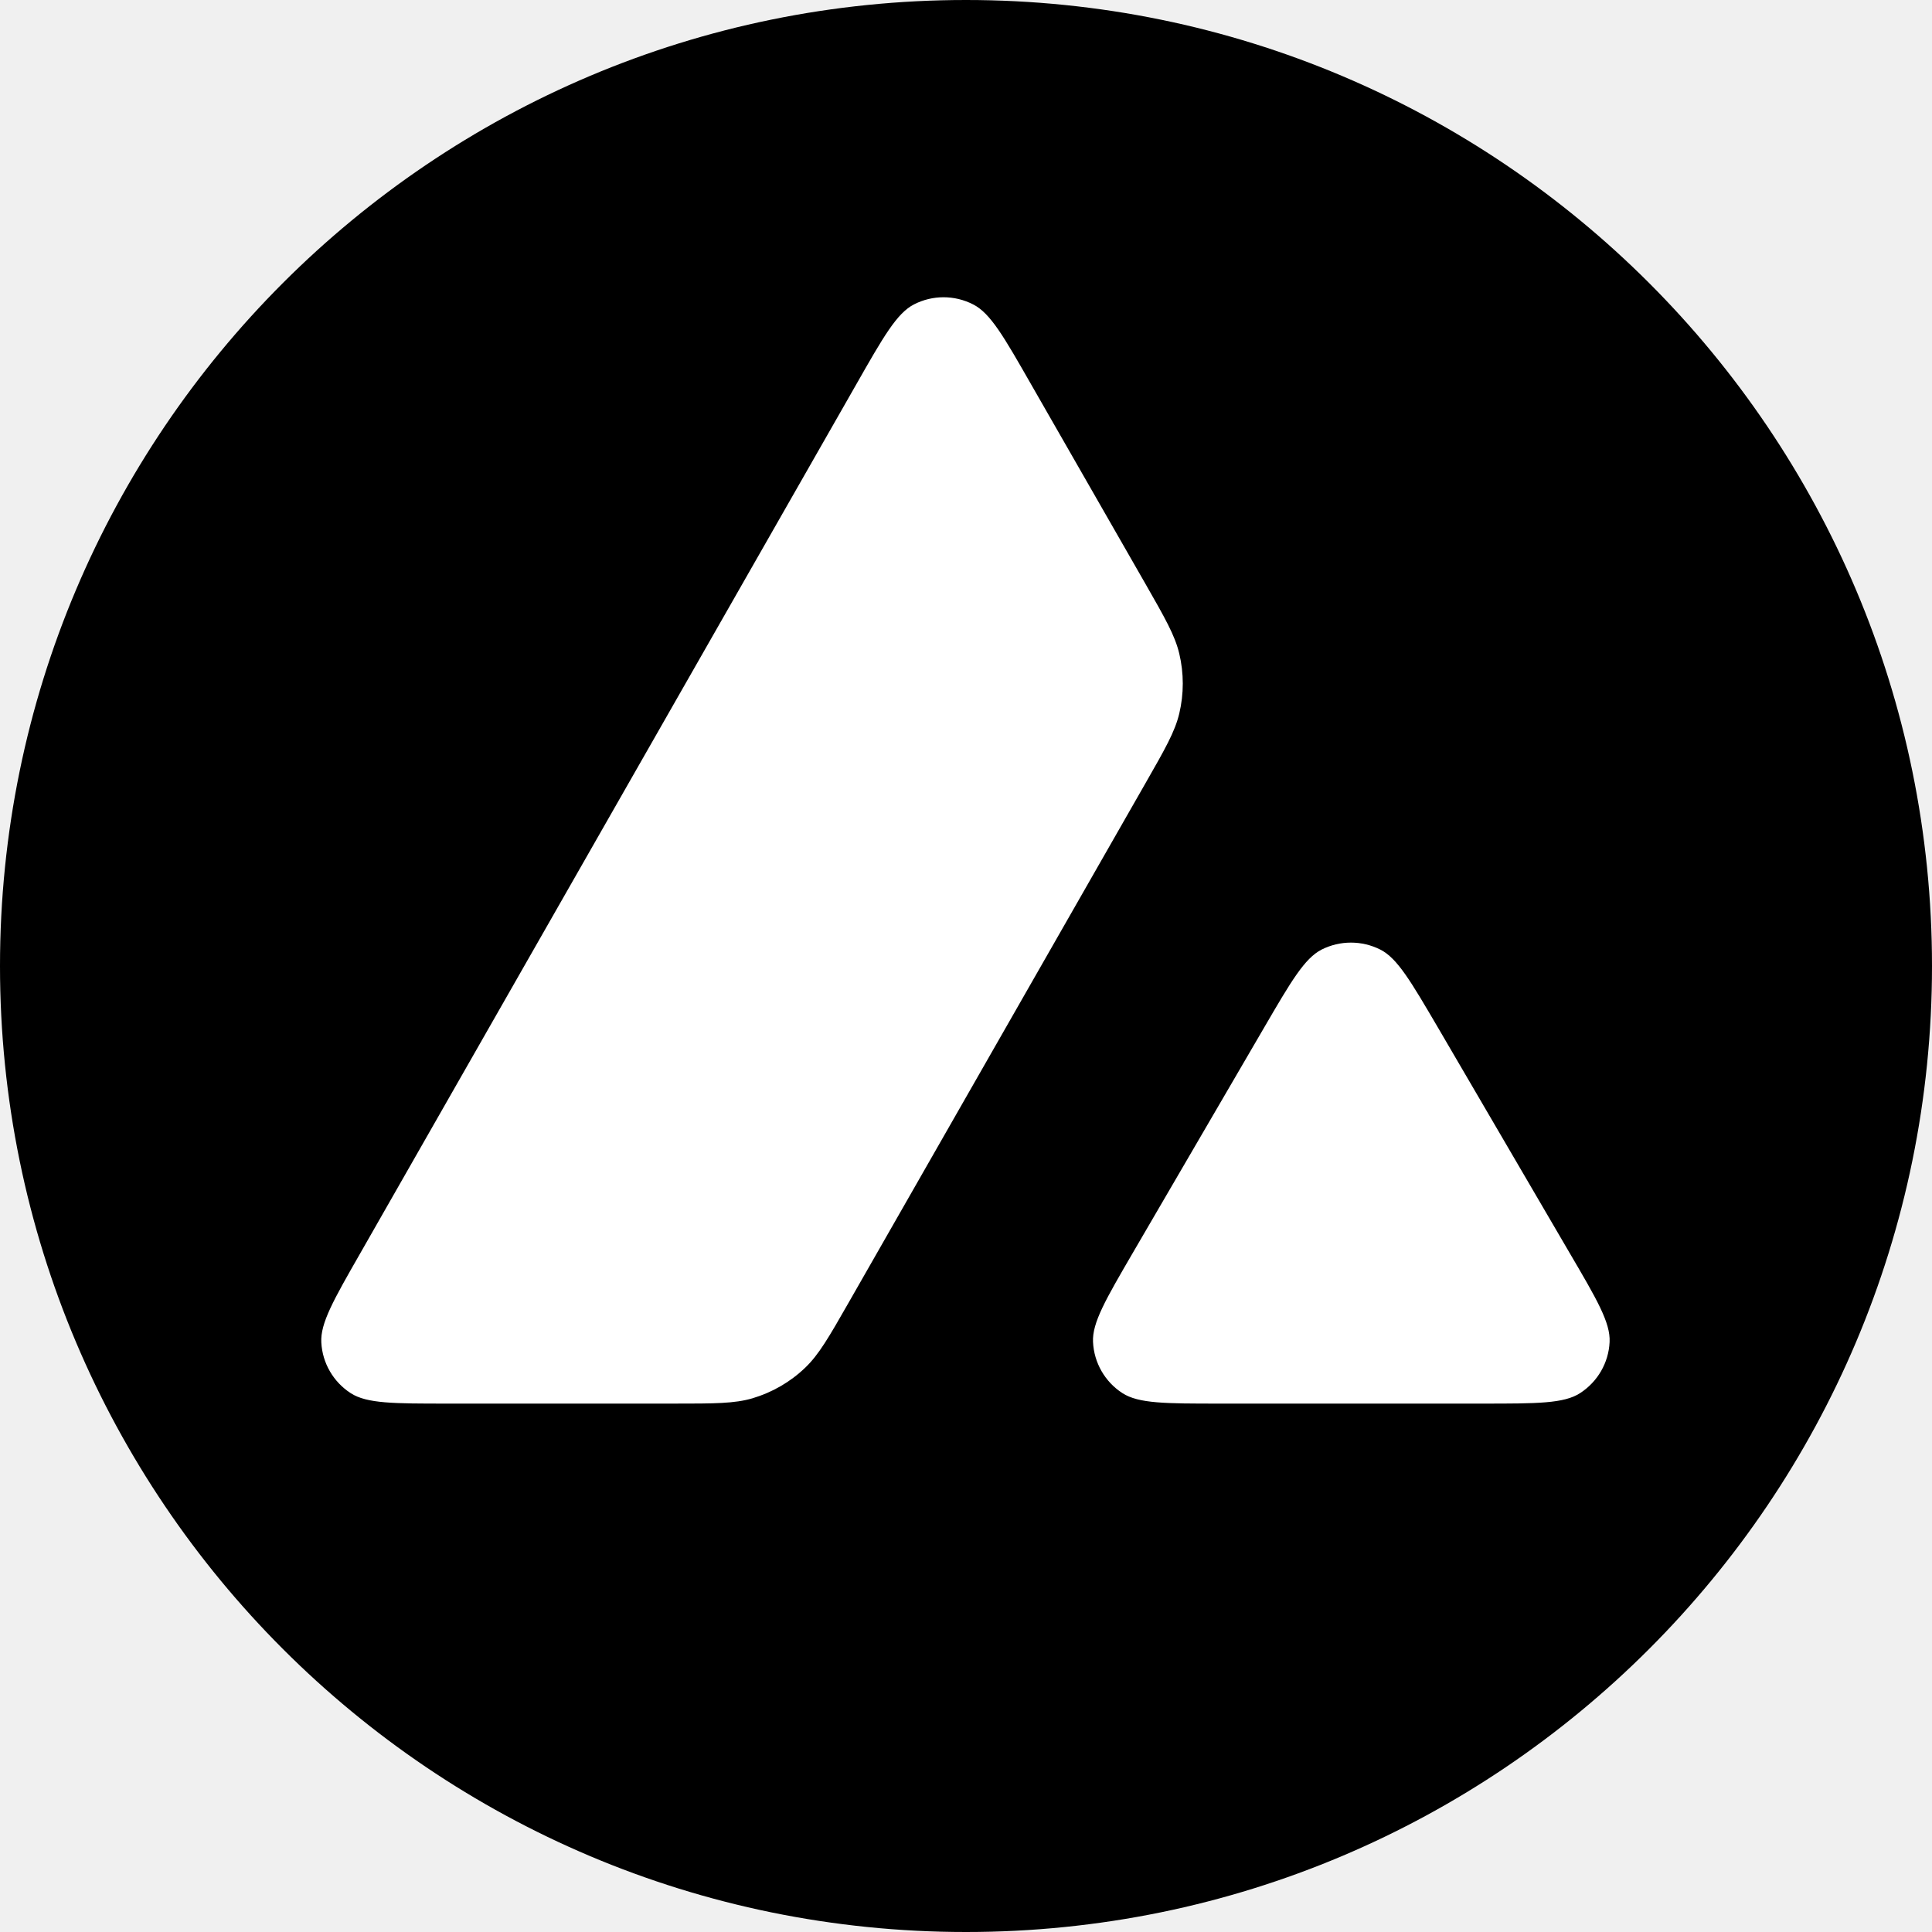
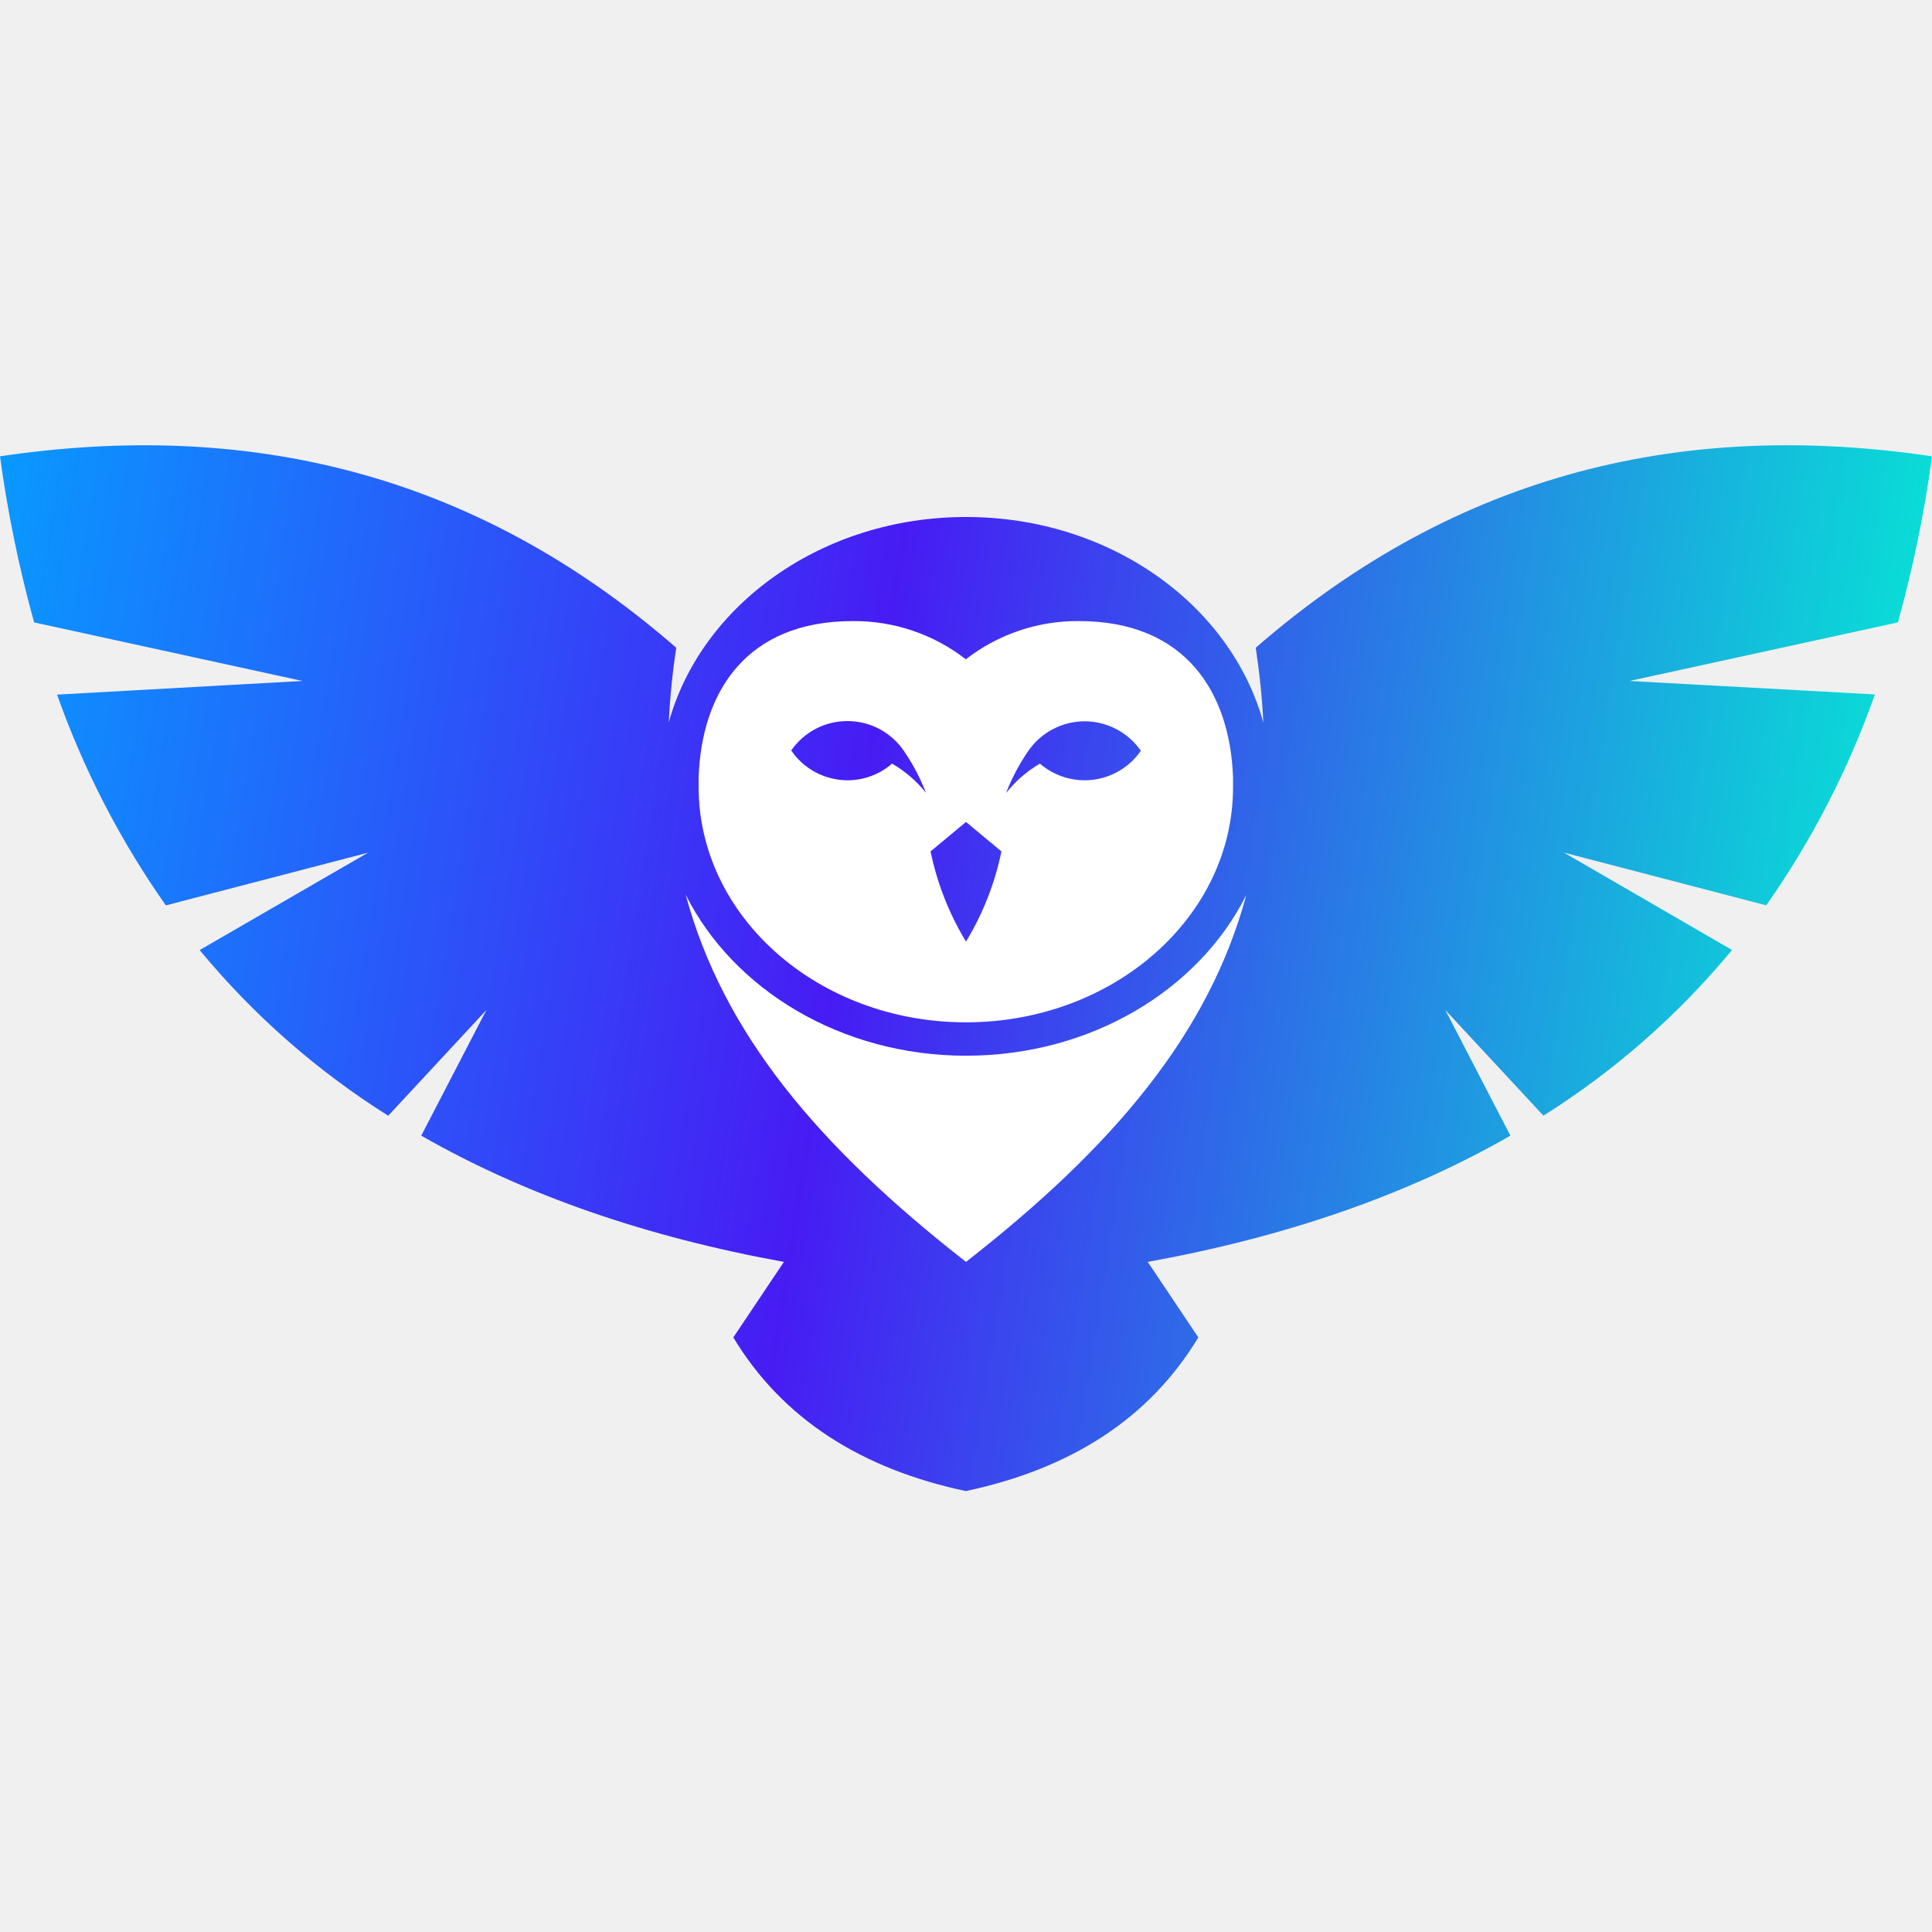
- <svg xmlns="http://www.w3.org/2000/svg" width="16" height="16" viewBox="0 0 16 16" fill="none">
-   <path d="M5.556 3.6L7.541 1.6L11.112 4.2L13.692 11.8L7.541 12.6L1.984 11.4L5.556 3.6Z" fill="white" />
-   <path fill-rule="evenodd" clip-rule="evenodd" d="M8 16C12.418 16 16 12.418 16 8C16 3.582 12.418 0 8 0C3.582 0 0 3.582 0 8C0 12.418 3.582 16 8 16ZM5.583 11.624H3.706C3.261 11.624 3.039 11.624 2.905 11.538C2.761 11.445 2.67 11.289 2.661 11.118C2.652 10.959 2.762 10.766 2.983 10.38L7.092 3.182C7.315 2.79 7.427 2.594 7.569 2.521C7.723 2.442 7.905 2.442 8.059 2.521C8.202 2.593 8.314 2.789 8.538 3.181L9.486 4.835C9.649 5.12 9.73 5.262 9.766 5.412C9.805 5.576 9.805 5.746 9.766 5.91C9.73 6.06 9.649 6.202 9.486 6.487L7.029 10.786C6.864 11.075 6.781 11.219 6.668 11.327C6.545 11.445 6.396 11.531 6.232 11.58C6.082 11.624 5.916 11.624 5.583 11.624ZM12.278 11.624H10.102C9.654 11.624 9.429 11.624 9.295 11.537C9.151 11.444 9.06 11.286 9.052 11.114C9.044 10.955 9.157 10.761 9.383 10.373L10.469 8.51C10.692 8.127 10.804 7.936 10.945 7.864C11.098 7.787 11.278 7.787 11.431 7.864C11.572 7.935 11.684 8.127 11.908 8.509L12.997 10.373C13.224 10.76 13.338 10.954 13.33 11.114C13.322 11.286 13.231 11.443 13.086 11.537C12.953 11.624 12.728 11.624 12.278 11.624Z" fill="black" />
+ <svg xmlns="http://www.w3.org/2000/svg" width="16" height="16" viewBox="0 0 32 32" fill="none">
+   <path d="M21 13.75C21 16.166 18.706 21.438 15.875 21.438C13.044 21.438 10.75 16.166 10.75 13.75C10.75 11.334 13.044 9.375 15.875 9.375C18.706 9.375 21 11.334 21 13.75Z" fill="white" />
+   <path fill-rule="evenodd" clip-rule="evenodd" d="M15.413 14.102C15.522 14.63 15.72 15.135 16 15.596C16.28 15.135 16.478 14.63 16.587 14.102L16 13.614L15.413 14.102ZM14.036 12.924C14.308 12.924 14.571 12.826 14.776 12.648C14.991 12.773 15.182 12.937 15.337 13.131C15.241 12.884 15.117 12.649 14.966 12.43C14.862 12.28 14.723 12.157 14.561 12.072C14.399 11.987 14.218 11.943 14.035 11.943C13.852 11.943 13.672 11.987 13.51 12.072C13.348 12.157 13.209 12.28 13.105 12.43C13.208 12.582 13.347 12.706 13.509 12.792C13.672 12.878 13.852 12.923 14.036 12.924V12.924ZM17.224 12.648C17.345 12.752 17.485 12.829 17.637 12.875C17.79 12.921 17.95 12.935 18.108 12.915C18.265 12.895 18.417 12.842 18.553 12.759C18.689 12.677 18.806 12.566 18.896 12.435C18.792 12.285 18.653 12.162 18.491 12.077C18.328 11.992 18.148 11.947 17.965 11.947C17.782 11.947 17.602 11.992 17.439 12.077C17.277 12.162 17.138 12.285 17.034 12.435C16.883 12.653 16.759 12.889 16.663 13.136C16.818 12.94 17.008 12.774 17.224 12.648V12.648ZM16 20.901C18.451 18.987 20.026 17.111 20.643 14.823C19.858 16.393 18.074 17.486 16 17.486C13.926 17.486 12.142 16.384 11.357 14.819C11.975 17.111 13.549 18.987 16 20.901ZM29.254 14.995L25.905 14.122L28.688 15.735C27.799 16.81 26.745 17.736 25.564 18.479L23.939 16.729L25.017 18.81C23.301 19.795 21.294 20.487 19.01 20.901L19.848 22.152C19.027 23.511 17.718 24.331 15.997 24.697C14.276 24.331 12.967 23.511 12.146 22.152L12.984 20.901C10.703 20.487 8.697 19.795 6.977 18.81L8.056 16.729L6.43 18.48C5.249 17.737 4.195 16.811 3.307 15.736L6.096 14.123L2.747 14.996C1.99 13.92 1.384 12.745 0.945 11.505L5.01 11.279L0.565 10.309C0.315 9.406 0.126 8.487 0 7.558C4.053 6.957 7.829 7.793 11.201 10.729C11.138 11.139 11.097 11.553 11.076 11.967C11.617 10.015 13.617 8.563 16 8.563C18.384 8.563 20.383 10.012 20.925 11.967C20.905 11.566 20.863 11.154 20.799 10.729C24.171 7.793 27.947 6.956 32 7.558C31.875 8.487 31.686 9.406 31.435 10.309L26.991 11.279L31.054 11.502C30.616 12.743 30.01 13.919 29.254 14.996V14.995ZM16 16.933C13.554 16.933 11.571 15.186 11.571 13.029C11.571 12.979 11.571 12.929 11.571 12.878C11.619 11.476 12.349 10.287 14.124 10.287C14.802 10.281 15.462 10.504 15.997 10.92C16.533 10.504 17.193 10.281 17.871 10.287C19.645 10.287 20.374 11.479 20.423 12.878C20.423 12.928 20.423 12.978 20.423 13.029C20.429 15.183 18.446 16.933 16 16.933Z" fill="url(#paint0_linear_17_1055)" />
+   <defs>
+     <linearGradient id="paint0_linear_17_1055" x1="0" y1="7.375" x2="33.895" y2="12.752" gradientUnits="userSpaceOnUse">
+       <stop offset="0" stop-color="#0999FF" />
+       <stop offset="0.438" stop-color="#471CF4" />
+       <stop offset="1" stop-color="#00FBD2" />
+     </linearGradient>
+   </defs>
</svg>
